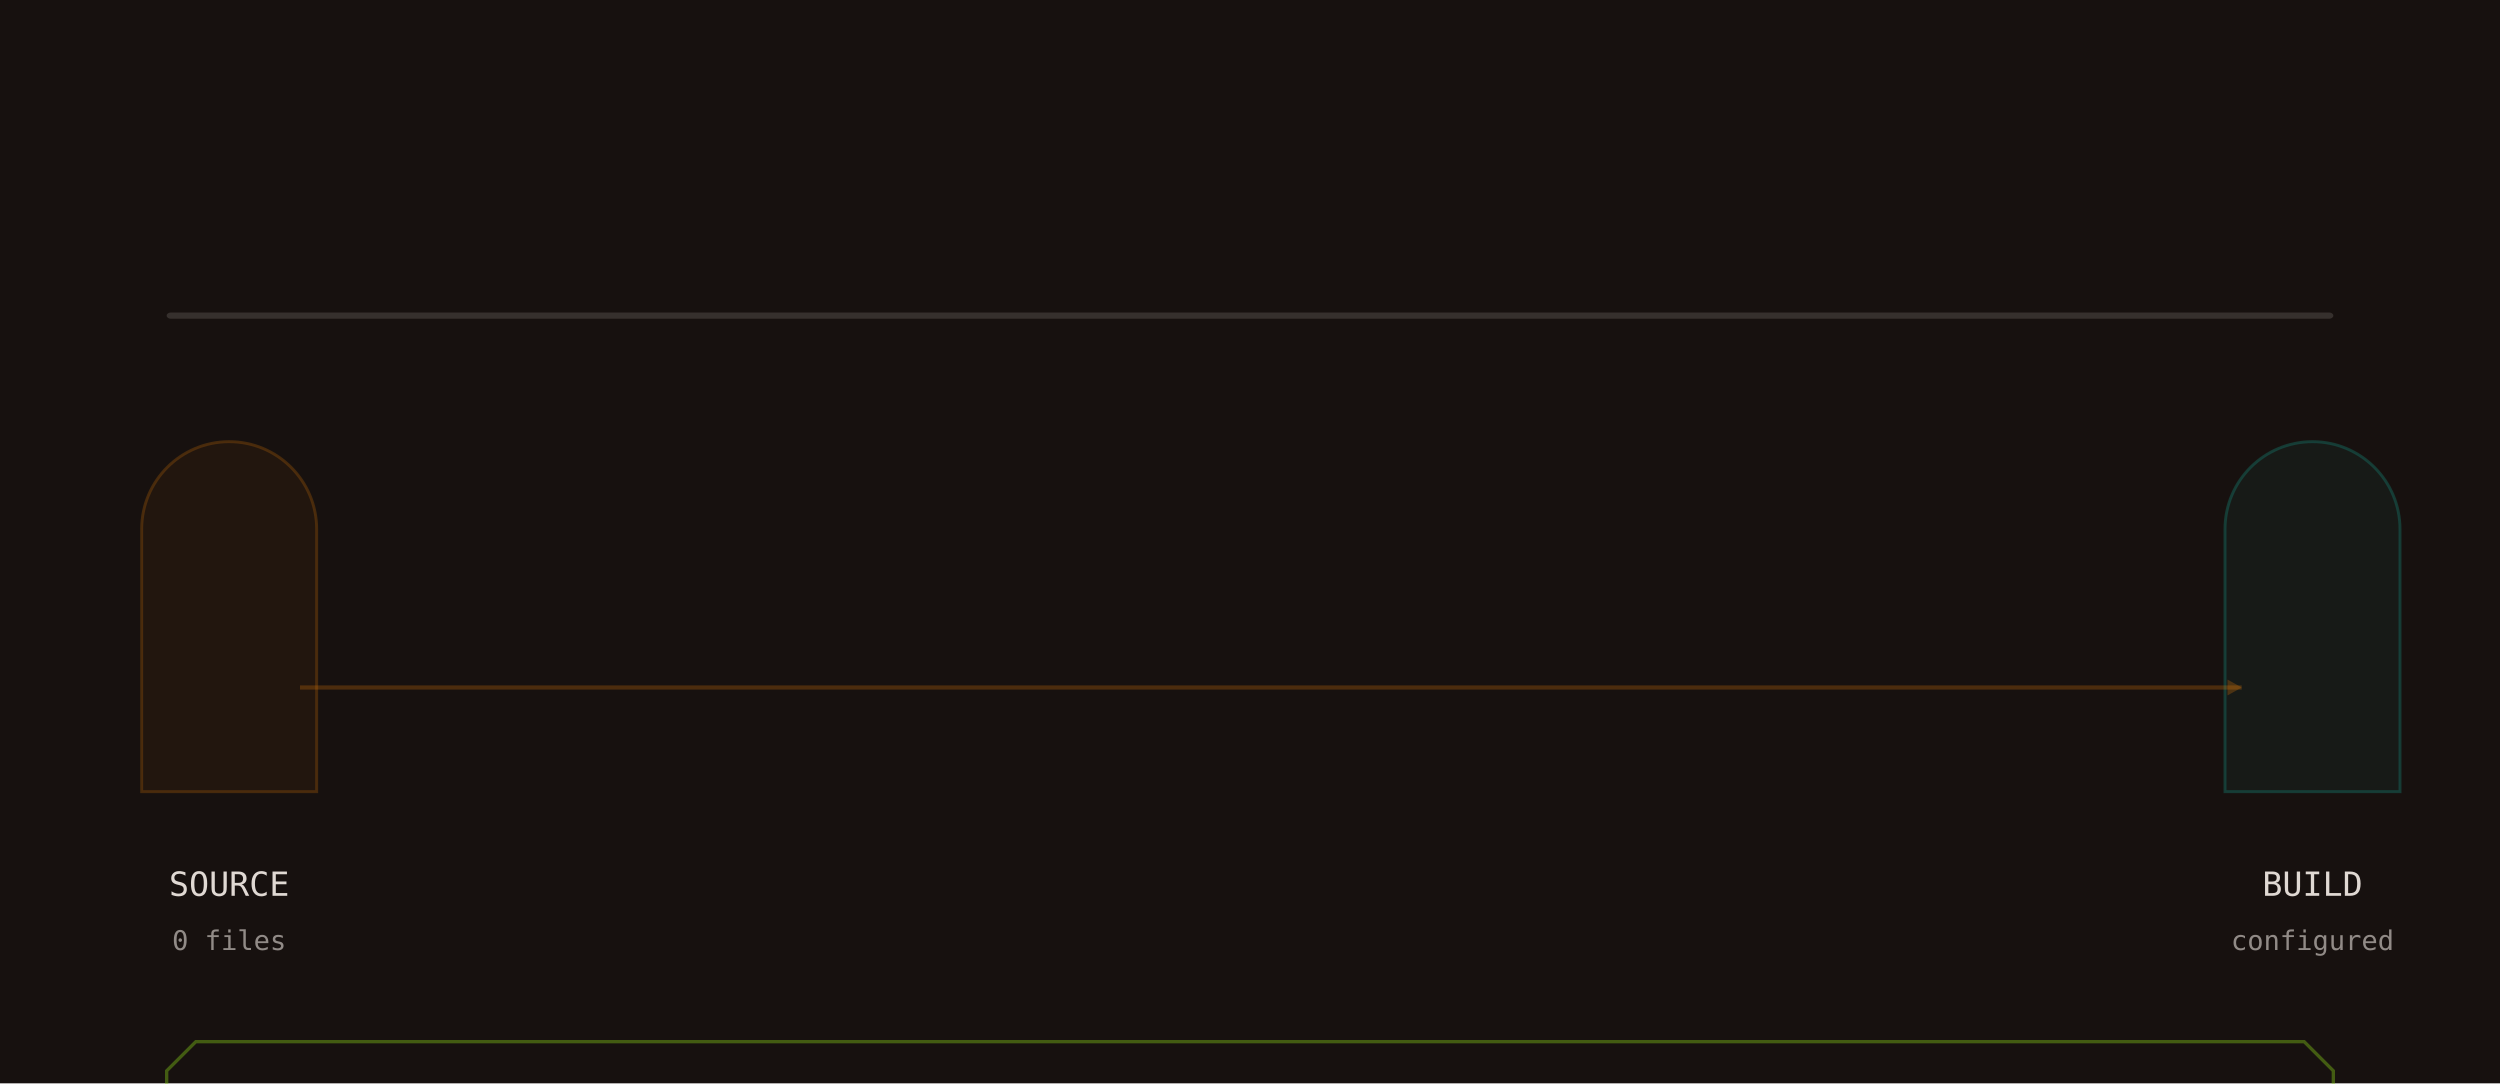
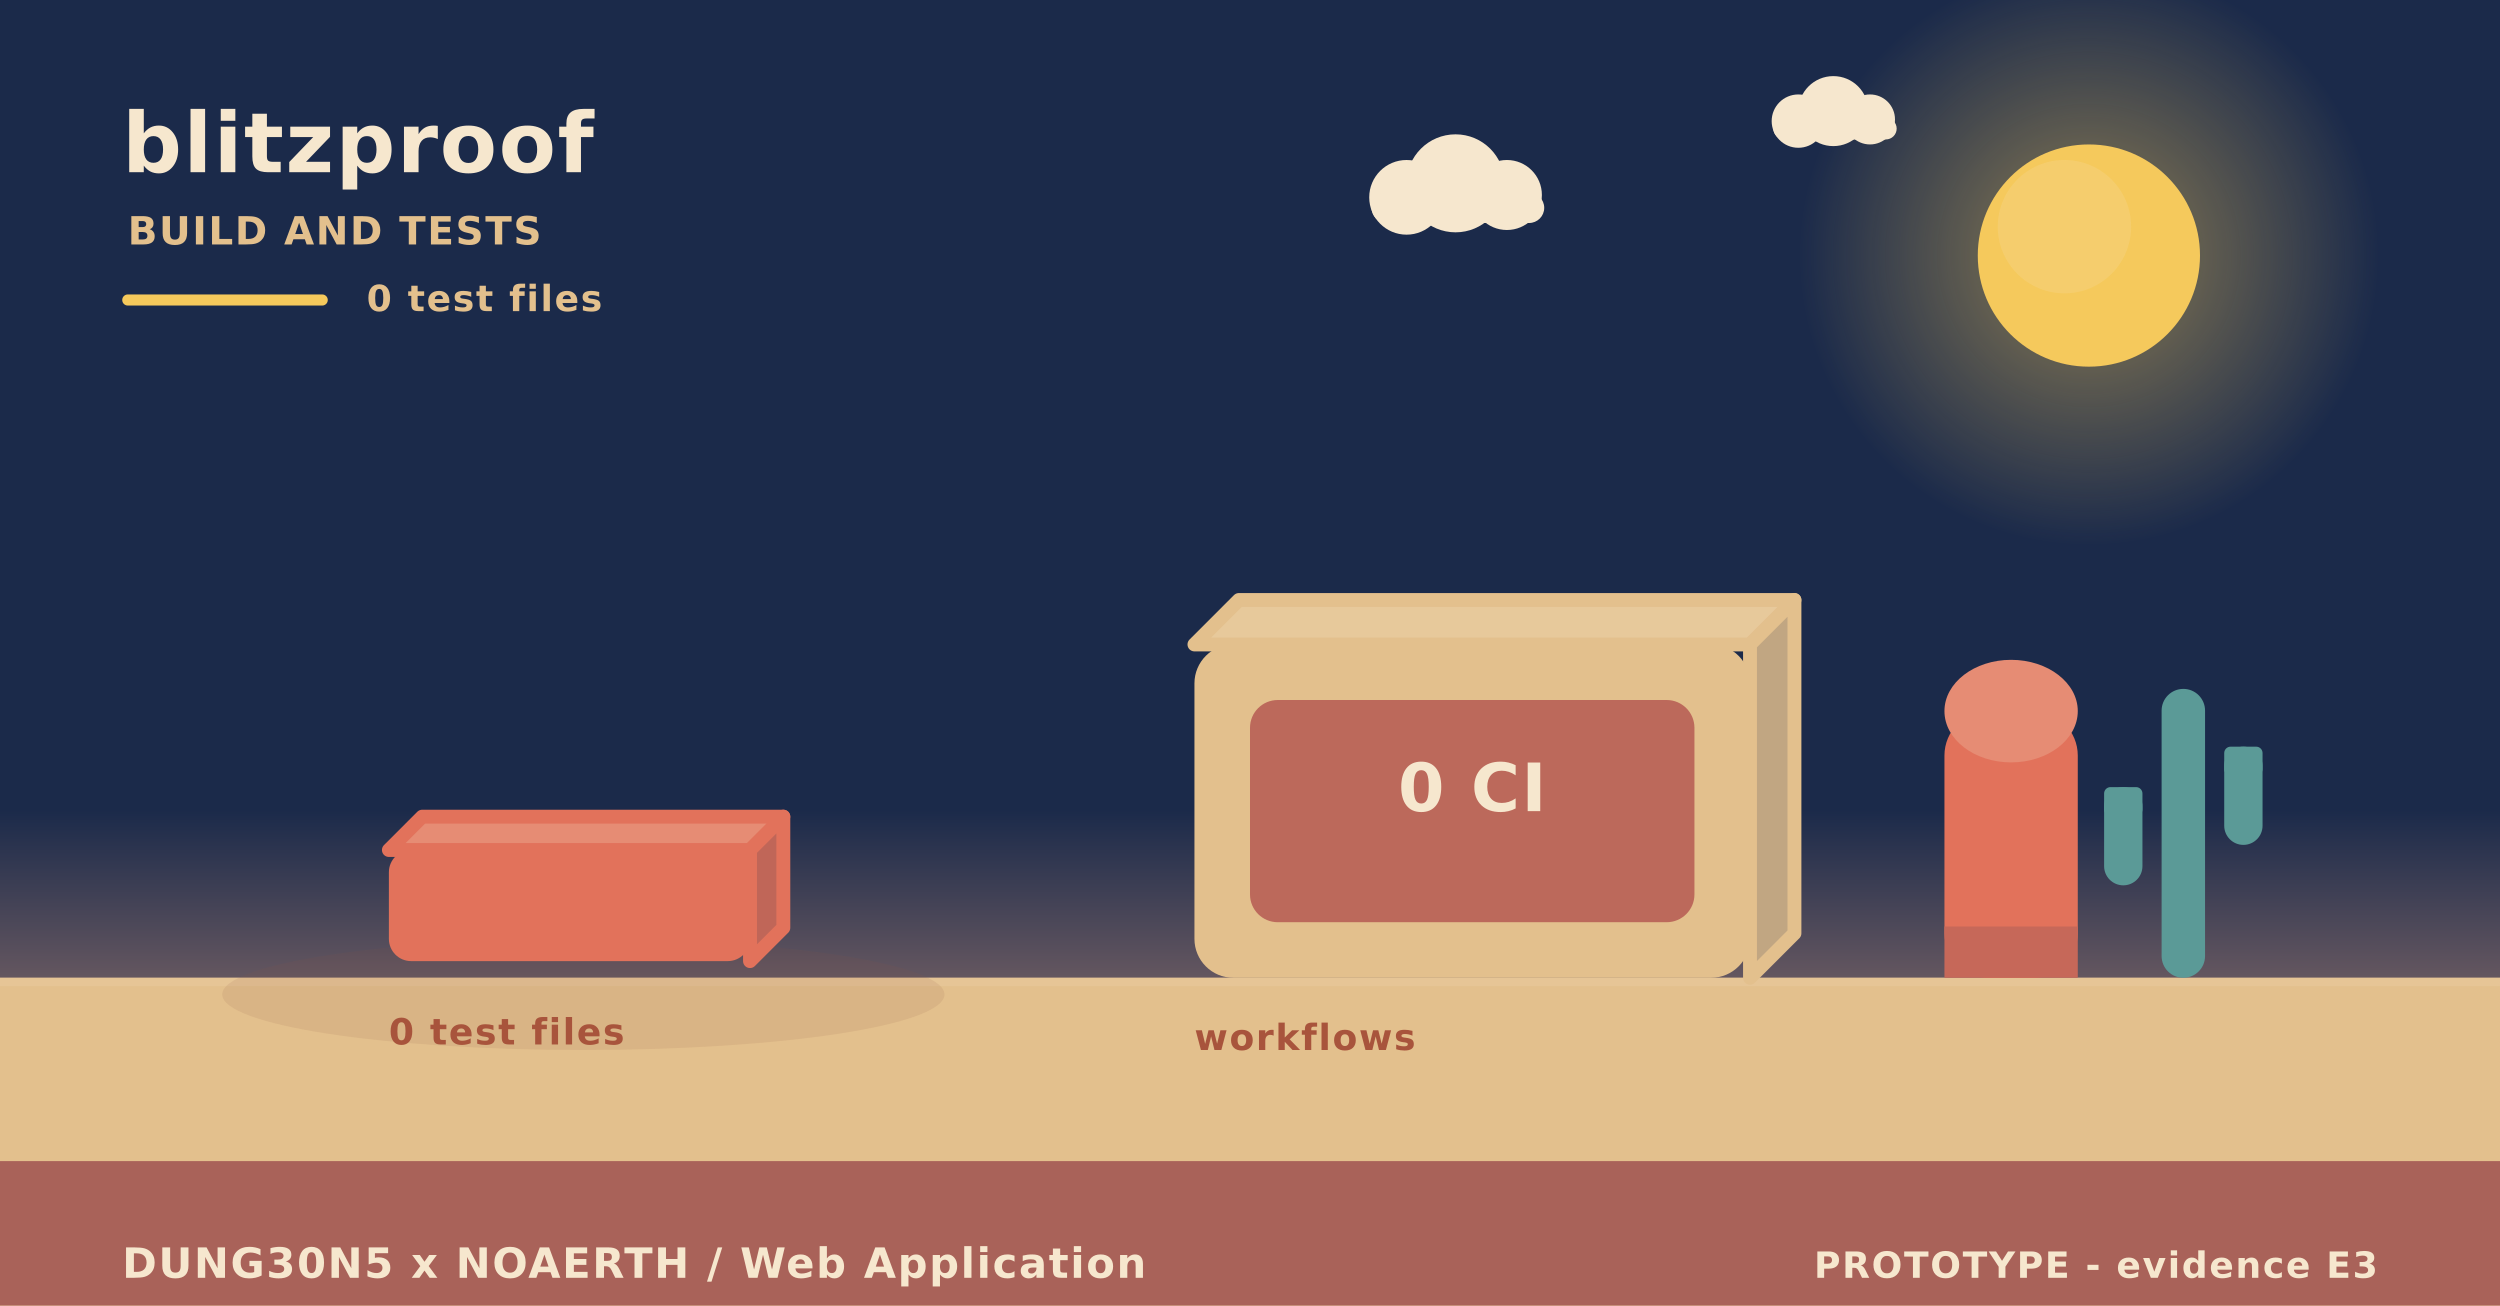
- <svg xmlns="http://www.w3.org/2000/svg" viewBox="0 0 1200 520" width="1200" height="520" role="img" aria-label="blitzproof build evidence">
-   <rect width="1200" height="520" fill="#17110f" />
-   <defs>
-     <linearGradient id="gb" x1="0" y1="0" x2="1" y2="1">
-       <stop offset="0%" stop-color="#d97706" />
-       <stop offset="100%" stop-color="#14b8a6" />
-     </linearGradient>
-   </defs>
-   <rect x="80.00" y="150.00" width="1040.00" height="3.00" rx="2.00" fill="rgba(246,239,233,0.140)" opacity="1.00" />
-   <path d="M68.00,380.00 L68.00,254.00 A42.00,42.00 0 0 1 152.00,254.00 L152.00,380.00 Z" fill="rgba(217,119,6,0.100)" opacity="0.55" stroke="rgba(217,119,6,0.450)" stroke-width="1.4" />
-   <polygon points="-192.26,189.00 -136.83,221.00 -136.83,157.00 -192.26,125.00" fill="#4d760d" opacity="0.95" />
-   <polygon points="-247.68,221.00 -192.26,253.00 -192.26,189.00 -247.68,157.00" fill="#109081" opacity="0.95" />
-   <polygon points="-192.26,125.00 -136.83,157.00 -192.26,189.00 -247.68,157.00" fill="#d97706" opacity="0.95" />
-   <text x="110" y="430" font-family="ui-monospace,Menlo,monospace" font-size="16" fill="rgba(246,239,233,0.900)" text-anchor="middle">SOURCE</text>
-   <text x="110" y="456" font-family="ui-monospace,Menlo,monospace" font-size="13" fill="rgba(246,239,233,0.550)" text-anchor="middle">0 files</text>
-   <path d="M1068.00,380.00 L1068.00,254.00 A42.00,42.00 0 0 1 1152.00,254.00 L1152.00,380.00 Z" fill="rgba(20,184,166,0.100)" opacity="0.55" stroke="rgba(20,184,166,0.450)" stroke-width="1.4" />
-   <polygon points="673.77,689.00 729.19,721.00 729.19,657.00 673.77,625.00" fill="#4d760d" opacity="0.95" />
-   <polygon points="618.34,721.00 673.77,753.00 673.77,689.00 618.34,657.00" fill="#109081" opacity="0.95" />
-   <polygon points="673.77,625.00 729.19,657.00 673.77,689.00 618.34,657.00" fill="#14b8a6" opacity="0.95" />
-   <text x="1110" y="430" font-family="ui-monospace,Menlo,monospace" font-size="16" fill="rgba(246,239,233,0.900)" text-anchor="middle">BUILD</text>
-   <text x="1110" y="456" font-family="ui-monospace,Menlo,monospace" font-size="13" fill="rgba(246,239,233,0.550)" text-anchor="middle">configured</text>
-   <line x1="144.00" y1="330.00" x2="1076.00" y2="330.00" stroke="rgba(217,119,6,0.500)" stroke-width="2.00" opacity="0.55" />
-   <polygon points="1076.00,330.00 1069.20,326.20 1069.20,333.80" fill="rgba(217,119,6,0.500)" opacity="0.55" />
-   <path d="M94.00,500.00 H1106.00 L1120.00,514.00 V546.00 L1106.00,560.00 H94.00 L80.00,546.00 V514.00 Z" fill="none" stroke="rgba(132,204,22,0.500)" stroke-width="1.60" opacity="0.80" />
-   <text x="600" y="536" font-family="ui-monospace,Menlo,monospace" font-size="16" fill="rgba(132,204,22,0.950)" text-anchor="middle">no test suite present in this repository — shown as measured, not implied</text>
+ <svg xmlns="http://www.w3.org/2000/svg" width="900" height="470" viewBox="0 0 900 470" role="img" aria-label="blitzproof - how it is verified">
+   <linearGradient id="skyb" x1="0" y1="0" x2="0" y2="1">
+     <stop offset="0" stop-color="#1b2a4a" />
+     <stop offset="0.62" stop-color="#1b2a4a" />
+     <stop offset="1" stop-color="#f3ad8a" />
+   </linearGradient>
+   <rect width="900" height="470" fill="url(#skyb)" />
+   <radialGradient id="sunb">
+     <stop offset="0.35" stop-color="#f5c95c" stop-opacity="0.34" />
+     <stop offset="1" stop-color="#f5c95c" stop-opacity="0" />
+   </radialGradient>
+   <circle cx="752" cy="92" r="104" fill="url(#sunb)" />
+   <circle cx="752" cy="92" r="40" fill="#f5c95c" />
+   <circle cx="743.2" cy="81.6" r="24" fill="#f5d27e" opacity="0.5" />
+   <g>
+     <circle cx="524" cy="66" r="17.64" fill="#f6e7ce" />
+     <circle cx="506.36" cy="71.04" r="13.44" fill="#f6e7ce" />
+     <circle cx="542.48" cy="70.2" r="12.6" fill="#f6e7ce" />
+     <rect x="493.76" y="69.36" width="62.16" height="10.92" rx="5.46" fill="#f6e7ce" />
+   </g>
+   <g>
+     <circle cx="660" cy="40" r="12.6" fill="#f6e7ce" />
+     <circle cx="647.4" cy="43.6" r="9.6" fill="#f6e7ce" />
+     <circle cx="673.2" cy="43" r="9" fill="#f6e7ce" />
+     <rect x="638.4" y="42.4" width="44.4" height="7.8" rx="3.9" fill="#f6e7ce" />
+   </g>
+   <rect x="0" y="352" width="900" height="118" fill="#e3c08d" />
+   <rect x="0" y="352" width="900" height="3" fill="#e6c596" />
+   <text x="44" y="62" font-family="Verdana,DejaVu Sans,sans-serif" font-size="30" font-weight="700" letter-spacing="0.6" fill="#f6e7ce" text-anchor="start">blitzproof</text>
+   <text x="46" y="88" font-family="Verdana,DejaVu Sans,sans-serif" font-size="14" font-weight="700" letter-spacing="0.6" fill="#e3c08d" text-anchor="start">BUILD AND TESTS</text>
+   <rect x="44" y="106" width="74" height="4" rx="2" fill="#f5c95c" />
+   <text x="132" y="112" font-family="Verdana,DejaVu Sans,sans-serif" font-size="13" font-weight="700" letter-spacing="0.6" fill="#e3c08d" text-anchor="start">0 test files</text>
+   <ellipse cx="210" cy="358" rx="130" ry="20" fill="rgba(138,90,68,0.11)" />
+   <path d="M140,306 L270,306 L282,294 L152,294 Z" fill="#e68c74" stroke="#e2725b" stroke-width="5" stroke-linejoin="round" />
+   <path d="M270,306 L282,294 L282,334 L270,346 Z" fill="#c06658" stroke="#e2725b" stroke-width="5" stroke-linejoin="round" />
+   <rect x="140" y="306" width="130" height="40" rx="8" fill="#e2725b" />
+   <text x="140" y="376" font-family="Verdana,DejaVu Sans,sans-serif" font-size="13" font-weight="700" letter-spacing="0.6" fill="#a8543c" text-anchor="start">0 test files</text>
+   <path d="M430,232 L630,232 L646,216 L446,216 Z" fill="#e7c99b" stroke="#e3c08d" stroke-width="5" stroke-linejoin="round" />
+   <path d="M630,232 L646,216 L646,336 L630,352 Z" fill="#c1a682" stroke="#e3c08d" stroke-width="5" stroke-linejoin="round" />
+   <rect x="430" y="232" width="200" height="120" rx="14" fill="#e3c08d" />
+   <rect x="450" y="252" width="160" height="80" rx="10" fill="#ba6458" opacity="0.94" />
+   <text x="530" y="292" font-family="Verdana,DejaVu Sans,sans-serif" font-size="24" font-weight="700" letter-spacing="0.6" fill="#f6e7ce" text-anchor="middle">0 CI</text>
+   <text x="430" y="378" font-family="Verdana,DejaVu Sans,sans-serif" font-size="13" font-weight="700" letter-spacing="0.6" fill="#a8543c" text-anchor="start">workflows</text>
+   <rect x="700" y="256" width="48" height="96" rx="16" fill="#e2725b" />
+   <ellipse cx="724" cy="256" rx="24" ry="18.46" fill="#e68c74" />
+   <rect x="700" y="333.54" width="48" height="18.46" fill="#c66859" />
+   <rect x="778.18" y="248" width="15.64" height="104" rx="7.82" fill="#5b9a97" />
+   <rect x="757.48" y="283.36" width="13.8" height="35.36" rx="6.9" fill="#5b9a97" />
+   <rect x="757.48" y="283.36" width="13.8" height="10.4" rx="2.3" fill="#5b9a97" />
+   <rect x="800.72" y="268.8" width="13.8" height="35.36" rx="6.9" fill="#5b9a97" />
+   <rect x="800.72" y="268.8" width="13.8" height="10.4" rx="2.3" fill="#5b9a97" />
+   <rect x="0" y="418" width="900" height="52" rx="0" fill="#a65c56" opacity="0.94" />
+   <text x="44" y="460" font-family="Verdana,DejaVu Sans,sans-serif" font-size="15" font-weight="700" letter-spacing="0.6" fill="#f6e7ce" text-anchor="start">DUNG30N5 x NOAERTH  /  Web Application</text>
+   <text x="856" y="460" font-family="Verdana,DejaVu Sans,sans-serif" font-size="13" font-weight="700" letter-spacing="0.6" fill="#f6e7ce" text-anchor="end">PROTOTYPE  -  evidence E3</text>
</svg>
